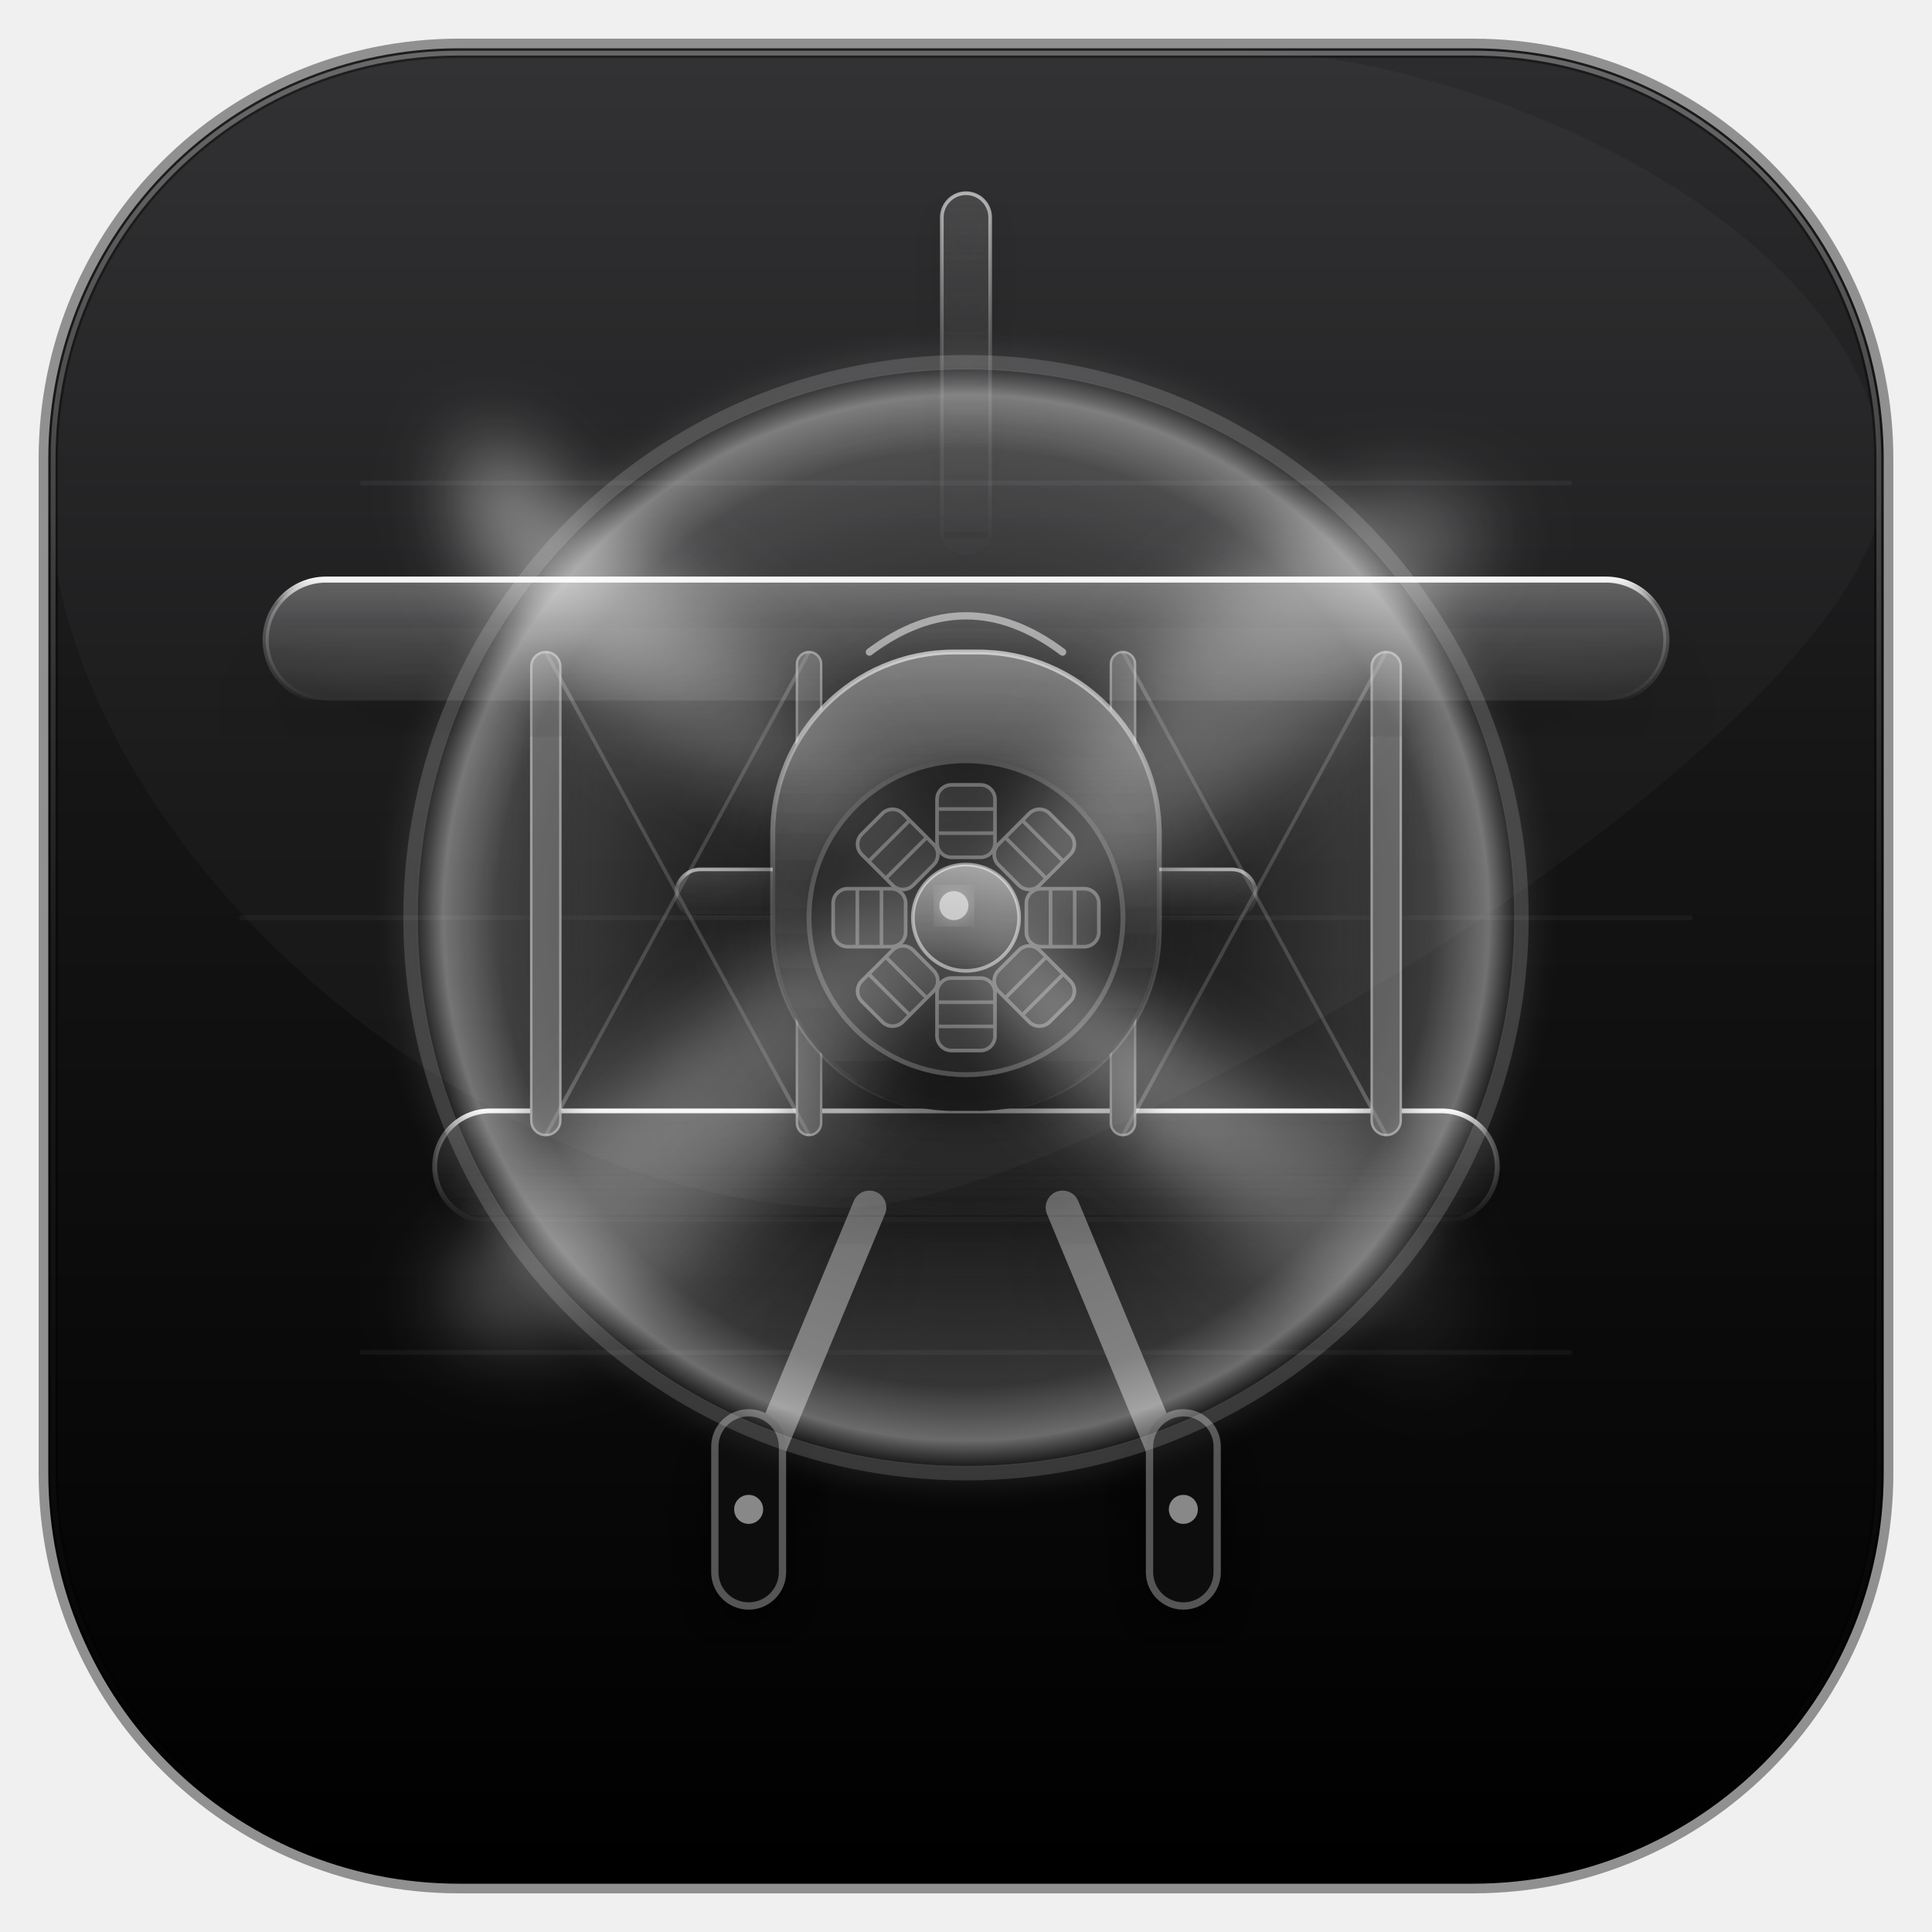
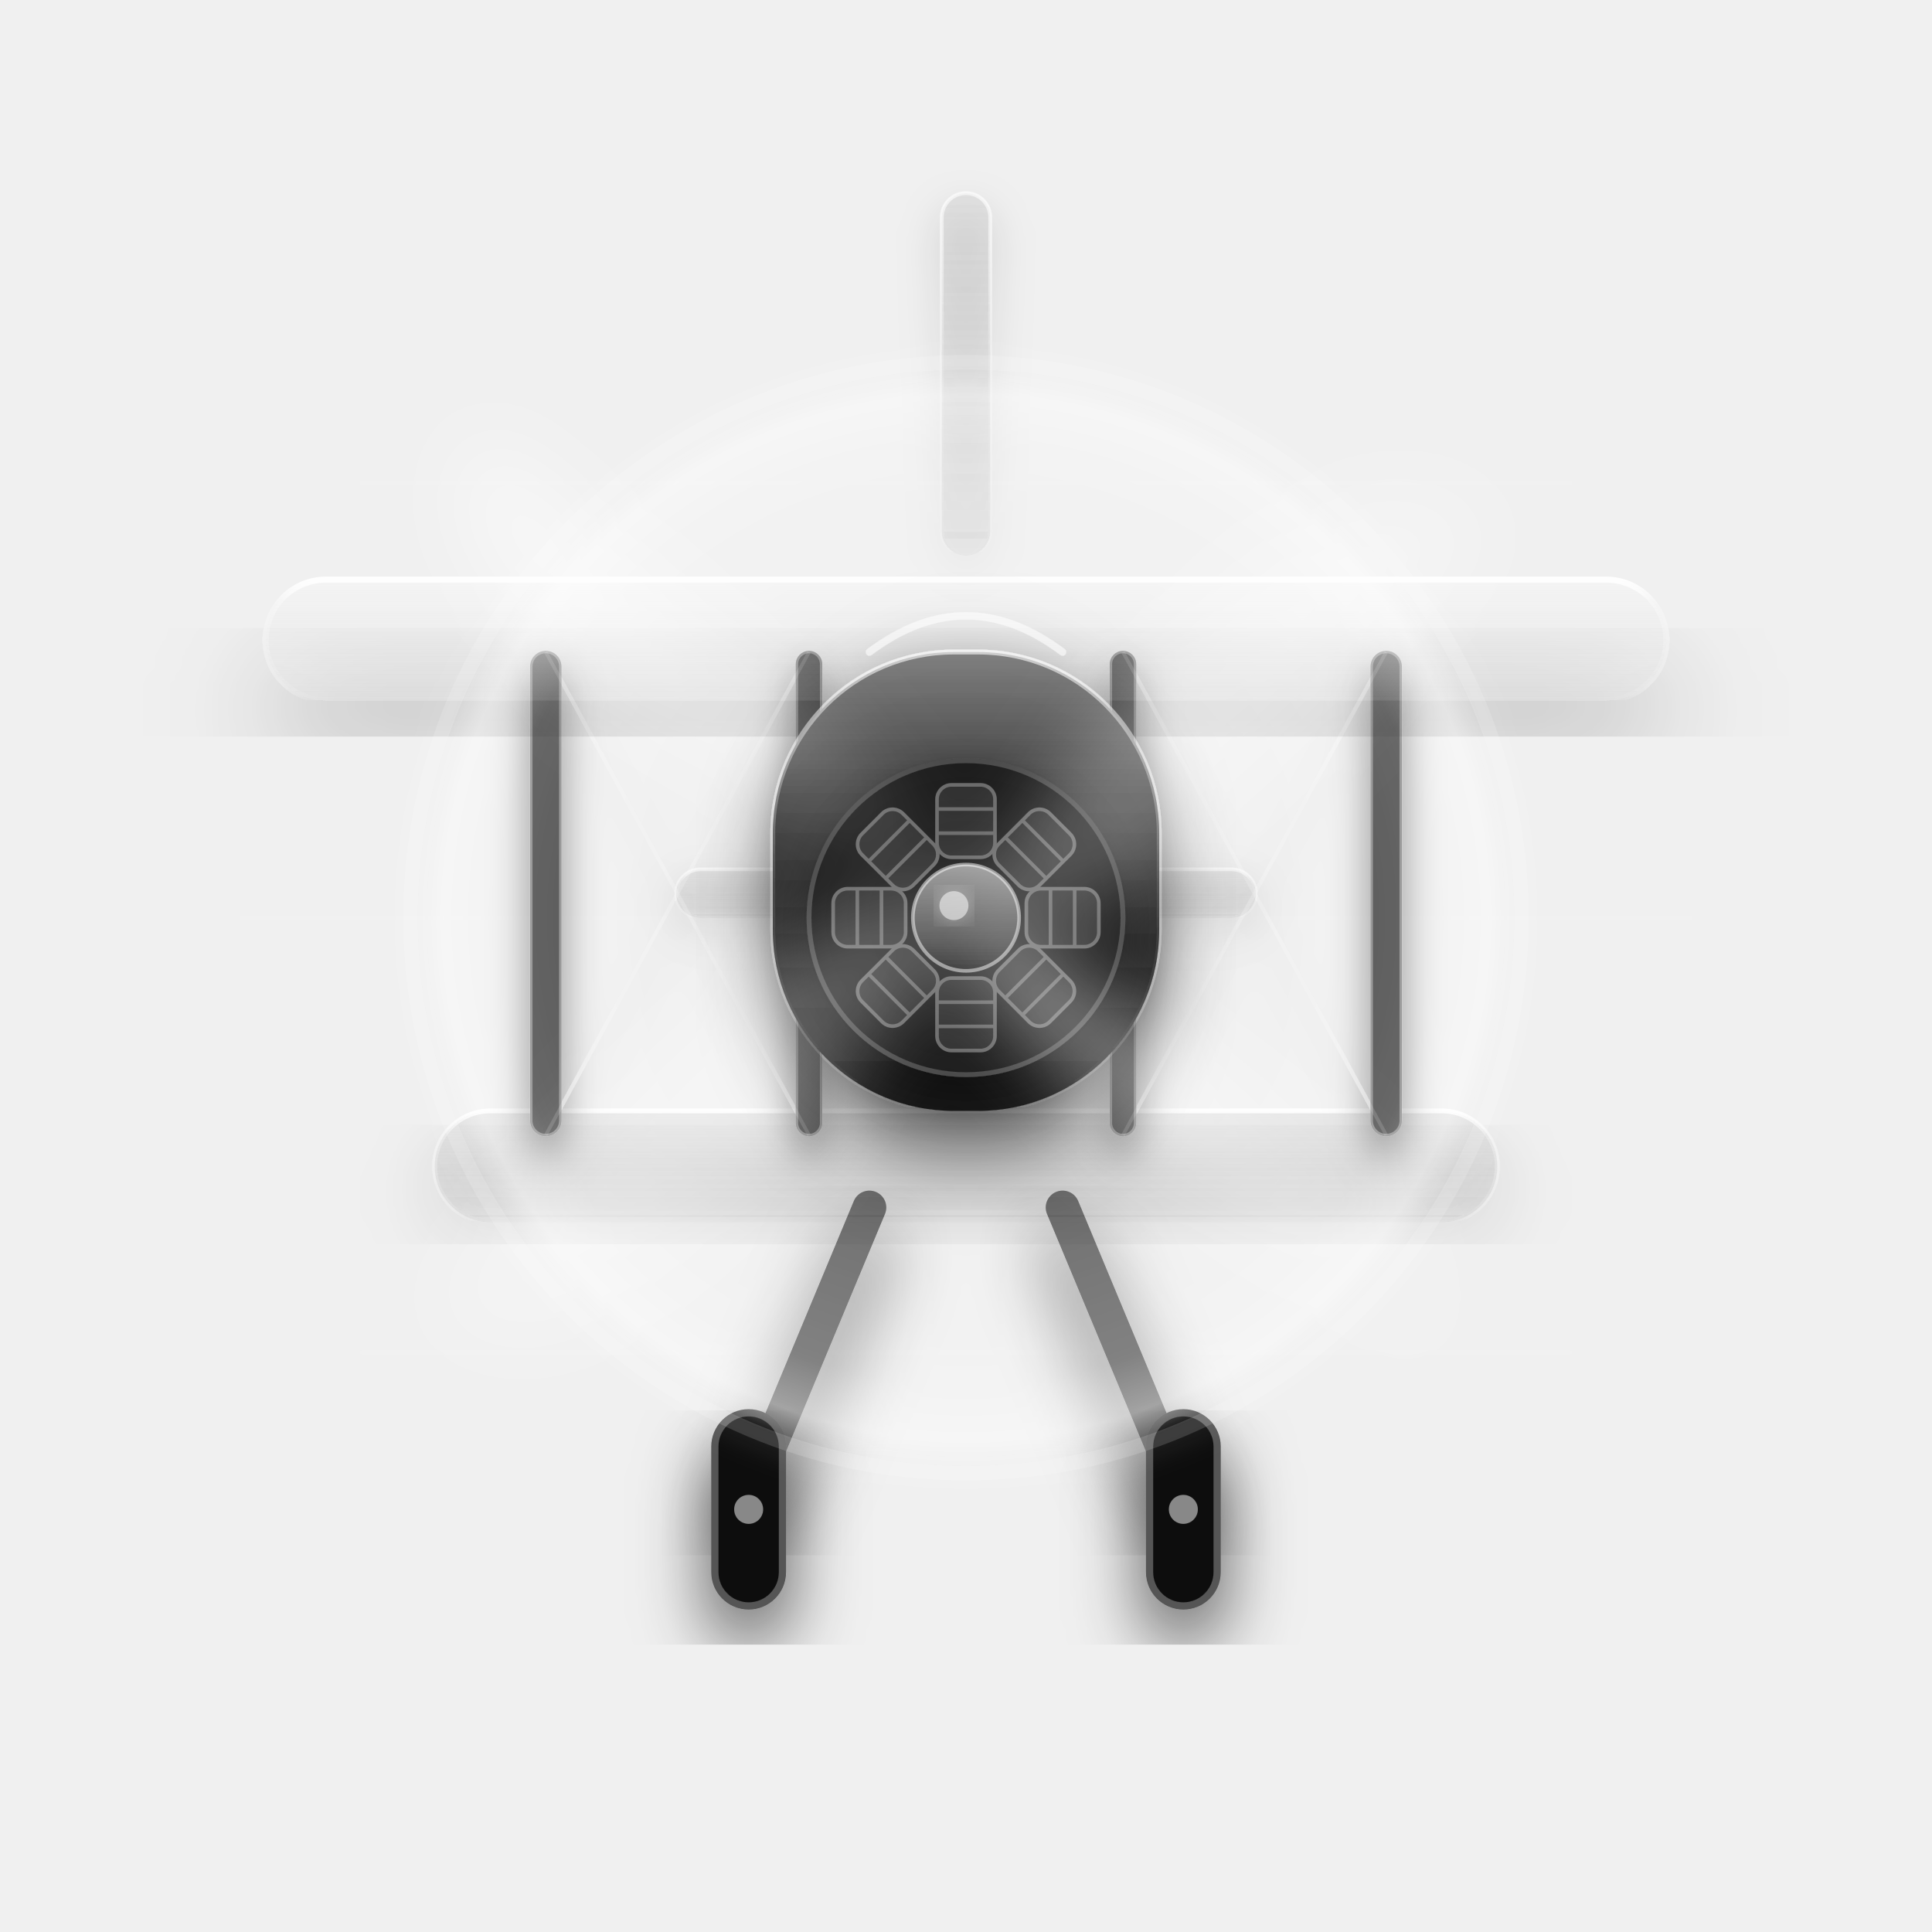
<svg xmlns="http://www.w3.org/2000/svg" viewBox="0 0 800 800" width="100%" height="100%">
  <defs>
    <linearGradient id="bg-grad" x1="0%" y1="0%" x2="0%" y2="100%">
      <stop offset="0%" stop-color="#2c2c2e" />
      <stop offset="40%" stop-color="#151516" />
      <stop offset="100%" stop-color="#000000" />
    </linearGradient>
    <linearGradient id="glass-surface-top" x1="0%" y1="0%" x2="0%" y2="100%">
      <stop offset="0%" stop-color="#ffffff" stop-opacity="0.3" />
      <stop offset="100%" stop-color="#cccccc" stop-opacity="0.05" />
    </linearGradient>
    <linearGradient id="glass-surface-bottom" x1="0%" y1="0%" x2="0%" y2="100%">
      <stop offset="0%" stop-color="#aaaaaa" stop-opacity="0.2" />
      <stop offset="100%" stop-color="#333333" stop-opacity="0.05" />
    </linearGradient>
    <linearGradient id="glass-edge" x1="0%" y1="0%" x2="0%" y2="100%">
      <stop offset="0%" stop-color="#ffffff" stop-opacity="0.95" />
      <stop offset="20%" stop-color="#ffffff" stop-opacity="0.3" />
      <stop offset="100%" stop-color="#ffffff" stop-opacity="0.0" />
    </linearGradient>
    <linearGradient id="glass-edge-subtle" x1="0%" y1="0%" x2="0%" y2="100%">
      <stop offset="0%" stop-color="#ffffff" stop-opacity="0.6" />
      <stop offset="50%" stop-color="#ffffff" stop-opacity="0.1" />
      <stop offset="100%" stop-color="#ffffff" stop-opacity="0.0" />
    </linearGradient>
    <linearGradient id="fuselage-body" x1="0%" y1="0%" x2="0%" y2="100%">
      <stop offset="0%" stop-color="#7a7a7a" />
      <stop offset="30%" stop-color="#3a3a3a" />
      <stop offset="100%" stop-color="#0a0a0a" />
    </linearGradient>
    <linearGradient id="engine-grad" x1="0%" y1="0%" x2="0%" y2="100%">
      <stop offset="0%" stop-color="#999999" />
      <stop offset="100%" stop-color="#111111" />
    </linearGradient>
    <radialGradient id="prop-radial" cx="50%" cy="50%" r="50%">
      <stop offset="0%" stop-color="#ffffff" stop-opacity="0.0" />
      <stop offset="50%" stop-color="#ffffff" stop-opacity="0.05" />
      <stop offset="85%" stop-color="#ffffff" stop-opacity="0.18" />
      <stop offset="95%" stop-color="#ffffff" stop-opacity="0.4" />
      <stop offset="100%" stop-color="#ffffff" stop-opacity="0.0" />
    </radialGradient>
    <linearGradient id="prop-blade" x1="0%" y1="0%" x2="100%" y2="100%">
      <stop offset="0%" stop-color="#ffffff" stop-opacity="0.8" />
      <stop offset="100%" stop-color="#ffffff" stop-opacity="0.0" />
    </linearGradient>
    <filter id="shadow-extreme" x="-30%" y="-30%" width="160%" height="160%">
      <feDropShadow dx="0" dy="35" stdDeviation="25" flood-color="#000000" flood-opacity="0.8" />
    </filter>
    <filter id="shadow-heavy" x="-20%" y="-20%" width="140%" height="140%">
      <feDropShadow dx="0" dy="15" stdDeviation="15" flood-color="#000000" flood-opacity="0.65" />
    </filter>
    <filter id="shadow-light" x="-20%" y="-20%" width="140%" height="140%">
      <feDropShadow dx="0" dy="8" stdDeviation="8" flood-color="#000000" flood-opacity="0.5" />
    </filter>
    <filter id="motion-blur" x="-50%" y="-50%" width="200%" height="200%">
      <feGaussianBlur stdDeviation="16" />
    </filter>
    <filter id="glow" x="-20%" y="-20%" width="140%" height="140%">
      <feGaussianBlur stdDeviation="6" result="blur" />
      <feMerge>
        <feMergeNode in="blur" />
        <feMergeNode in="SourceGraphic" />
      </feMerge>
    </filter>
  </defs>
-   <rect x="20" y="20" width="760" height="760" rx="170" fill="url(#bg-grad)" />
-   <rect x="22" y="22" width="756" height="756" rx="168" fill="none" stroke="url(#glass-edge-subtle)" stroke-width="2" />
  <g stroke="#ffffff" stroke-opacity="0.04" stroke-width="2" stroke-linecap="round">
    <line x1="150" y1="200" x2="650" y2="200" />
    <line x1="100" y1="380" x2="700" y2="380" />
    <line x1="150" y1="560" x2="650" y2="560" />
  </g>
  <g filter="url(#shadow-light)">
    <rect x="390" y="80" width="20" height="150" rx="10" fill="url(#glass-surface-bottom)" stroke="url(#glass-edge-subtle)" stroke-width="1.5" />
    <rect x="280" y="360" width="240" height="20" rx="10" fill="url(#glass-surface-bottom)" stroke="url(#glass-edge-subtle)" stroke-width="1.5" />
  </g>
  <g stroke="#666666" stroke-width="14" stroke-linecap="round" filter="url(#shadow-heavy)">
    <line x1="360" y1="500" x2="310" y2="620" />
    <line x1="440" y1="500" x2="490" y2="620" />
  </g>
  <g filter="url(#shadow-heavy)">
    <rect x="296" y="585" width="28" height="80" rx="14" fill="#111111" stroke="#555555" stroke-width="3" />
    <circle cx="310" cy="625" r="6" fill="#888888" />
    <rect x="476" y="585" width="28" height="80" rx="14" fill="#111111" stroke="#555555" stroke-width="3" />
    <circle cx="490" cy="625" r="6" fill="#888888" />
  </g>
  <line x1="310" y1="625" x2="490" y2="625" stroke="#333333" stroke-width="6" stroke-linecap="round" filter="url(#shadow-light)" />
  <g filter="url(#shadow-heavy)">
    <rect x="180" y="460" width="440" height="46" rx="23" fill="url(#glass-surface-bottom)" />
    <rect x="180" y="460" width="440" height="46" rx="23" fill="none" stroke="url(#glass-edge)" stroke-width="2" />
  </g>
  <g fill="#444444" stroke="#888888" stroke-width="1" filter="url(#shadow-light)">
    <rect x="220" y="270" width="12" height="200" rx="6" />
    <rect x="330" y="270" width="10" height="200" rx="5" />
    <rect x="460" y="270" width="10" height="200" rx="5" />
    <rect x="568" y="270" width="12" height="200" rx="6" />
    <g stroke="#ffffff" stroke-opacity="0.15" stroke-width="1.5" fill="none">
      <line x1="226" y1="270" x2="335" y2="470" />
      <line x1="335" y1="270" x2="226" y2="470" />
      <line x1="465" y1="270" x2="574" y2="470" />
      <line x1="574" y1="270" x2="465" y2="470" />
    </g>
  </g>
  <g filter="url(#shadow-extreme)">
    <rect x="110" y="240" width="580" height="50" rx="25" fill="url(#glass-surface-top)" />
    <rect x="110" y="240" width="580" height="50" rx="25" fill="none" stroke="url(#glass-edge)" stroke-width="2.5" />
    <path d="M 120,242 Q 400,242 680,242" stroke="#ffffff" stroke-width="3" stroke-linecap="round" filter="url(#glow)" opacity="0.6" />
  </g>
  <g filter="url(#shadow-heavy)">
    <rect x="320" y="270" width="160" height="190" rx="75" fill="url(#fuselage-body)" />
    <rect x="320" y="270" width="160" height="190" rx="75" fill="none" stroke="url(#glass-edge-subtle)" stroke-width="2" />
    <path d="M 360,270 Q 400,240 440,270" fill="none" stroke="#ffffff" stroke-width="3" stroke-linecap="round" opacity="0.5" />
  </g>
  <g transform="translate(400, 380)" filter="url(#shadow-light)">
    <circle cx="0" cy="0" r="65" fill="#181818" stroke="#444444" stroke-width="2" />
    <g fill="#2a2a2a" stroke="#666666" stroke-width="1.5">
      <rect x="-12" y="-55" width="24" height="30" rx="6" />
      <line x1="-12" y1="-45" x2="12" y2="-45" />
      <line x1="-12" y1="-35" x2="12" y2="-35" />
      <g transform="rotate(45)">
        <rect x="-12" y="-55" width="24" height="30" rx="6" />
        <line x1="-12" y1="-45" x2="12" y2="-45" />
        <line x1="-12" y1="-35" x2="12" y2="-35" />
      </g>
      <g transform="rotate(90)">
        <rect x="-12" y="-55" width="24" height="30" rx="6" />
        <line x1="-12" y1="-45" x2="12" y2="-45" />
        <line x1="-12" y1="-35" x2="12" y2="-35" />
      </g>
      <g transform="rotate(135)">
        <rect x="-12" y="-55" width="24" height="30" rx="6" />
        <line x1="-12" y1="-45" x2="12" y2="-45" />
        <line x1="-12" y1="-35" x2="12" y2="-35" />
      </g>
      <g transform="rotate(180)">
        <rect x="-12" y="-55" width="24" height="30" rx="6" />
        <line x1="-12" y1="-45" x2="12" y2="-45" />
        <line x1="-12" y1="-35" x2="12" y2="-35" />
      </g>
      <g transform="rotate(225)">
        <rect x="-12" y="-55" width="24" height="30" rx="6" />
        <line x1="-12" y1="-45" x2="12" y2="-45" />
        <line x1="-12" y1="-35" x2="12" y2="-35" />
      </g>
      <g transform="rotate(270)">
        <rect x="-12" y="-55" width="24" height="30" rx="6" />
        <line x1="-12" y1="-45" x2="12" y2="-45" />
        <line x1="-12" y1="-35" x2="12" y2="-35" />
      </g>
      <g transform="rotate(315)">
        <rect x="-12" y="-55" width="24" height="30" rx="6" />
        <line x1="-12" y1="-45" x2="12" y2="-45" />
        <line x1="-12" y1="-35" x2="12" y2="-35" />
      </g>
    </g>
    <circle cx="0" cy="0" r="22" fill="url(#engine-grad)" />
    <circle cx="0" cy="0" r="22" fill="none" stroke="#ffffff" stroke-width="1.5" stroke-opacity="0.5" />
    <circle cx="-5" cy="-5" r="6" fill="#ffffff" filter="url(#glow)" opacity="0.6" />
  </g>
  <circle cx="400" cy="380" r="230" fill="none" stroke="#ffffff" stroke-width="6" stroke-opacity="0.15" filter="url(#glow)" />
  <circle cx="400" cy="380" r="230" fill="url(#prop-radial)" />
  <g filter="url(#motion-blur)" opacity="0.7">
    <path d="M 400,380 Q 550,150 620,220 Q 450,420 400,380 Z" fill="url(#prop-blade)" />
    <path d="M 400,380 Q 250,610 180,540 Q 350,340 400,380 Z" fill="url(#prop-blade)" />
    <path d="M 400,380 Q 150,250 200,180 Q 420,350 400,380 Z" fill="url(#prop-blade)" />
    <path d="M 400,380 Q 650,510 600,580 Q 380,410 400,380 Z" fill="url(#prop-blade)" />
  </g>
-   <path d="M 20,200 C 20,80 80,20 200,20 L 500,20 C 620,20 780,100 780,200 C 780,300 450,500 350,500 C 200,500 20,350 20,200 Z" fill="#ffffff" opacity="0.03" pointer-events="none" />
-   <rect x="20" y="20" width="760" height="760" rx="170" fill="none" stroke="#000000" stroke-width="8" opacity="0.4" />
</svg>
